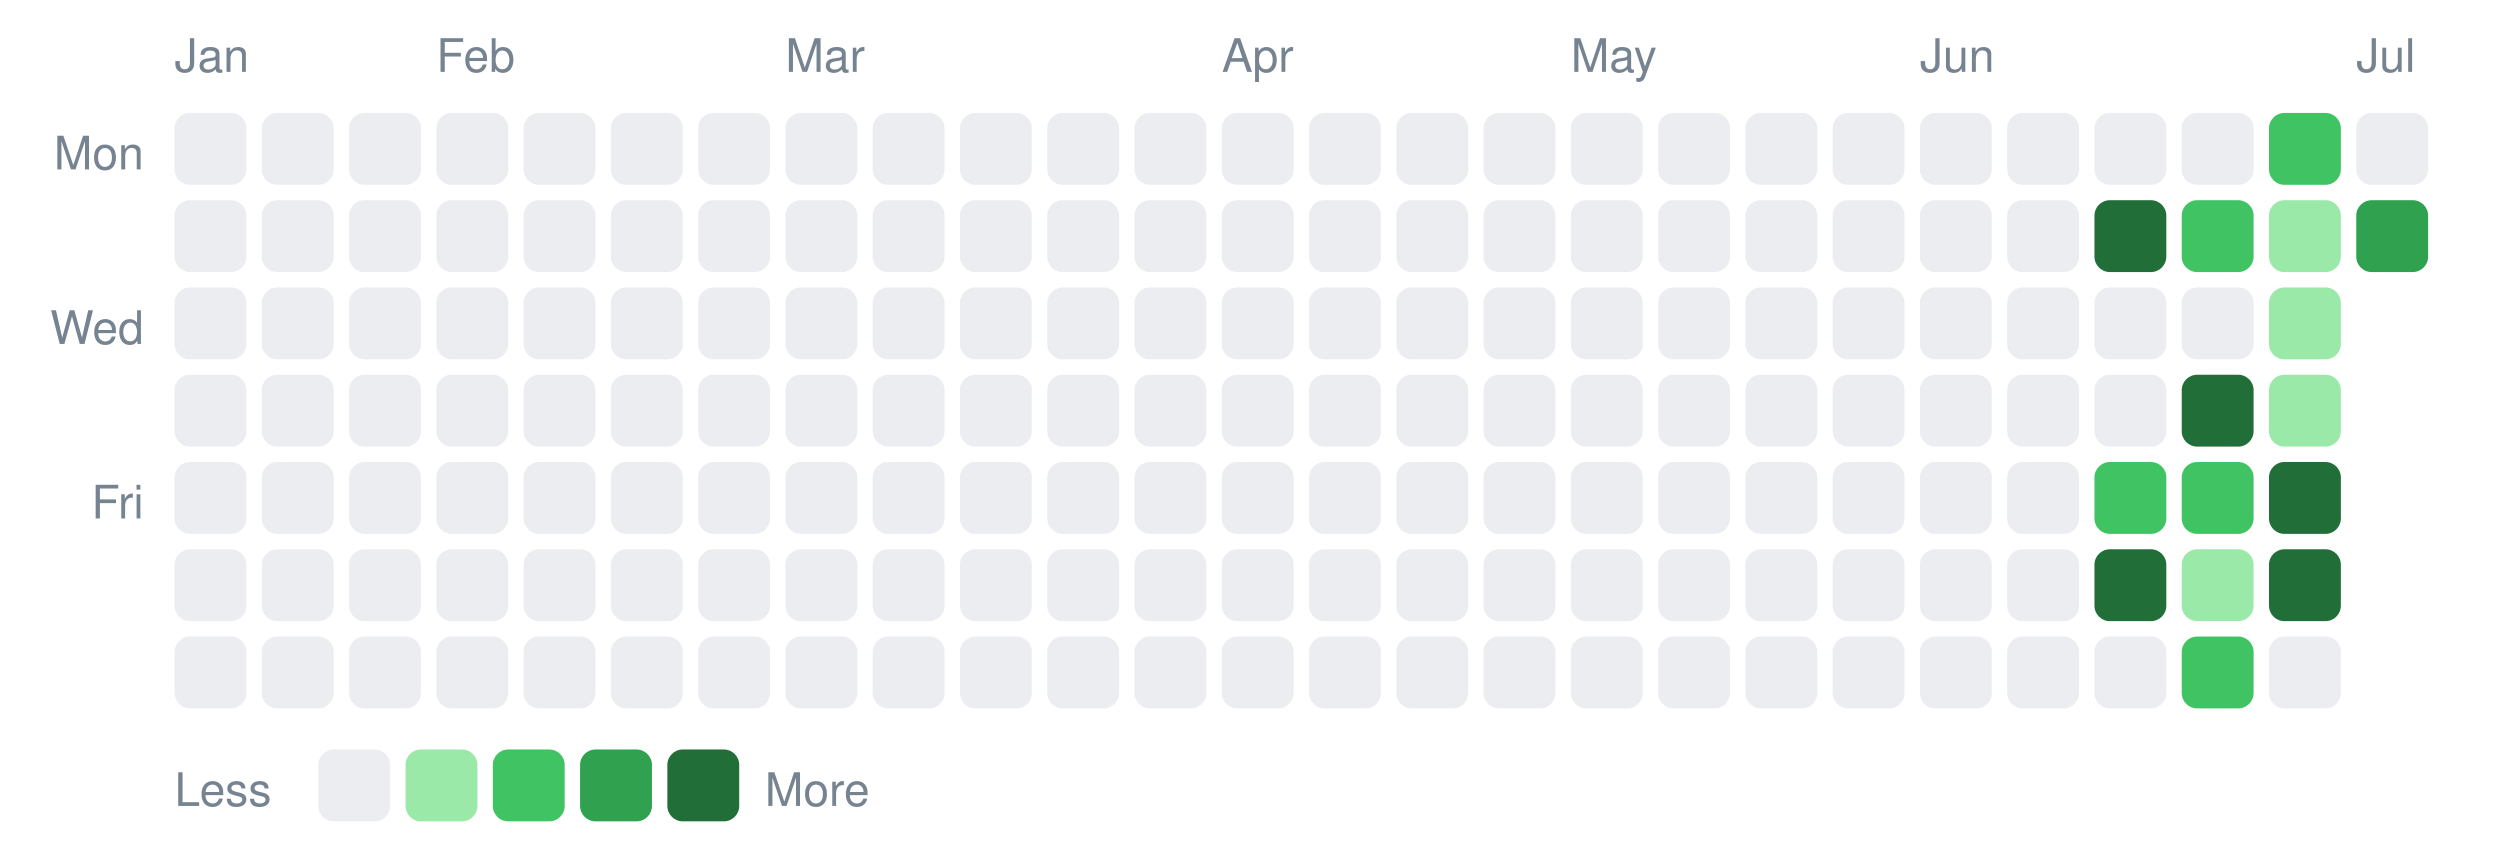
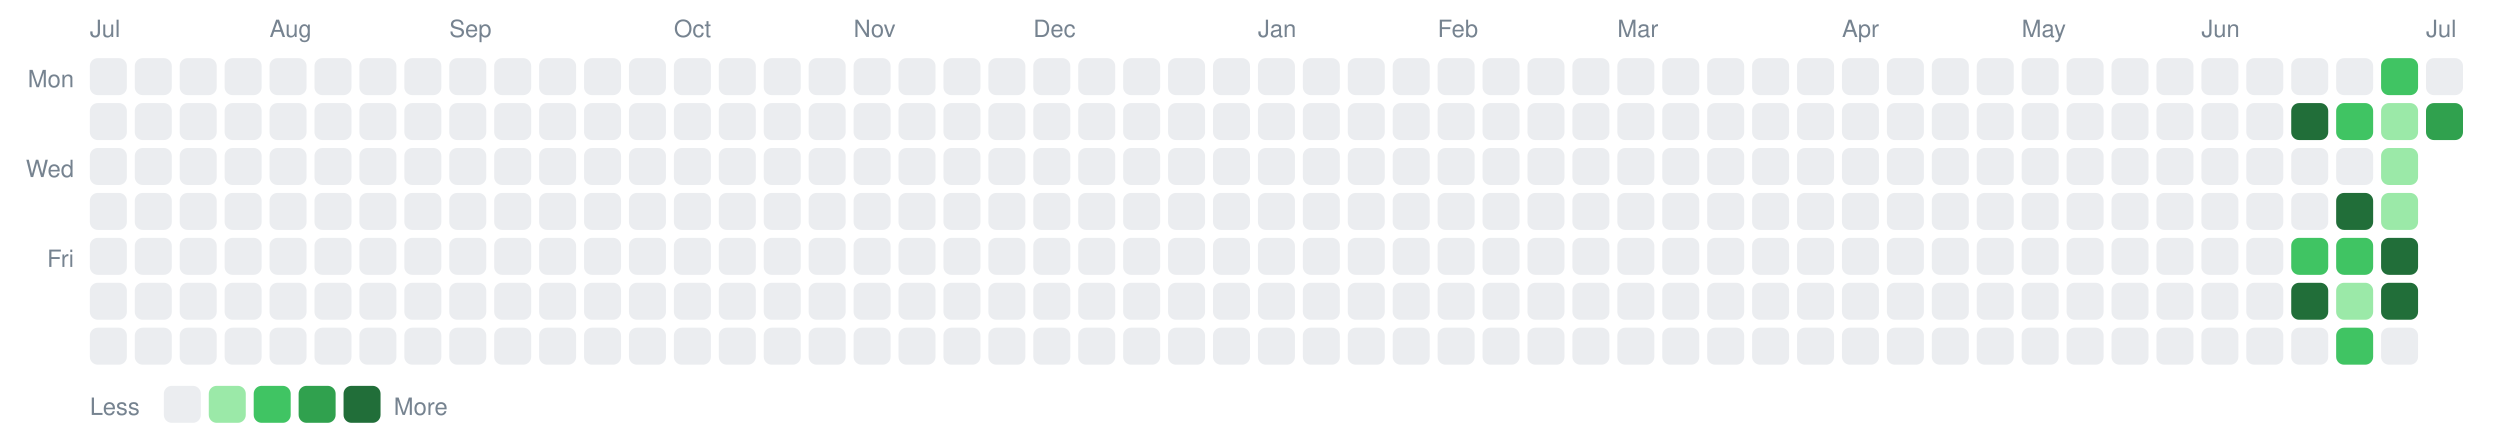
- <svg xmlns="http://www.w3.org/2000/svg" width="487" height="164" viewBox="0 0 487 164" font-family="-apple-system,Segoe UI,Helvetica,Arial,sans-serif" font-size="9">
-   <text x="34" y="14" fill="#768390">Jan</text>
-   <text x="85" y="14" fill="#768390">Feb</text>
-   <text x="153" y="14" fill="#768390">Mar</text>
-   <text x="238" y="14" fill="#768390">Apr</text>
-   <text x="306" y="14" fill="#768390">May</text>
-   <text x="374" y="14" fill="#768390">Jun</text>
-   <text x="459" y="14" fill="#768390">Jul</text>
+ <svg xmlns="http://www.w3.org/2000/svg" width="946" height="164" viewBox="0 0 946 164" font-family="-apple-system,Segoe UI,Helvetica,Arial,sans-serif" font-size="9">
+   <text x="34" y="14" fill="#768390">Jul</text>
+   <text x="102" y="14" fill="#768390">Aug</text>
+   <text x="170" y="14" fill="#768390">Sep</text>
+   <text x="255" y="14" fill="#768390">Oct</text>
+   <text x="323" y="14" fill="#768390">Nov</text>
+   <text x="391" y="14" fill="#768390">Dec</text>
+   <text x="476" y="14" fill="#768390">Jan</text>
+   <text x="544" y="14" fill="#768390">Feb</text>
+   <text x="612" y="14" fill="#768390">Mar</text>
+   <text x="697" y="14" fill="#768390">Apr</text>
+   <text x="765" y="14" fill="#768390">May</text>
+   <text x="833" y="14" fill="#768390">Jun</text>
+   <text x="918" y="14" fill="#768390">Jul</text>
  <text x="28" y="33" text-anchor="end" fill="#768390">Mon</text>
  <text x="28" y="67" text-anchor="end" fill="#768390">Wed</text>
  <text x="28" y="101" text-anchor="end" fill="#768390">Fri</text>
  <rect x="34" y="22" width="14" height="14" rx="3" ry="3" fill="#ebedf0" />
  <rect x="51" y="22" width="14" height="14" rx="3" ry="3" fill="#ebedf0" />
  <rect x="68" y="22" width="14" height="14" rx="3" ry="3" fill="#ebedf0" />
  <rect x="85" y="22" width="14" height="14" rx="3" ry="3" fill="#ebedf0" />
  <rect x="102" y="22" width="14" height="14" rx="3" ry="3" fill="#ebedf0" />
  <rect x="119" y="22" width="14" height="14" rx="3" ry="3" fill="#ebedf0" />
  <rect x="136" y="22" width="14" height="14" rx="3" ry="3" fill="#ebedf0" />
  <rect x="153" y="22" width="14" height="14" rx="3" ry="3" fill="#ebedf0" />
  <rect x="170" y="22" width="14" height="14" rx="3" ry="3" fill="#ebedf0" />
  <rect x="187" y="22" width="14" height="14" rx="3" ry="3" fill="#ebedf0" />
  <rect x="204" y="22" width="14" height="14" rx="3" ry="3" fill="#ebedf0" />
  <rect x="221" y="22" width="14" height="14" rx="3" ry="3" fill="#ebedf0" />
  <rect x="238" y="22" width="14" height="14" rx="3" ry="3" fill="#ebedf0" />
  <rect x="255" y="22" width="14" height="14" rx="3" ry="3" fill="#ebedf0" />
  <rect x="272" y="22" width="14" height="14" rx="3" ry="3" fill="#ebedf0" />
  <rect x="289" y="22" width="14" height="14" rx="3" ry="3" fill="#ebedf0" />
  <rect x="306" y="22" width="14" height="14" rx="3" ry="3" fill="#ebedf0" />
  <rect x="323" y="22" width="14" height="14" rx="3" ry="3" fill="#ebedf0" />
  <rect x="340" y="22" width="14" height="14" rx="3" ry="3" fill="#ebedf0" />
  <rect x="357" y="22" width="14" height="14" rx="3" ry="3" fill="#ebedf0" />
  <rect x="374" y="22" width="14" height="14" rx="3" ry="3" fill="#ebedf0" />
  <rect x="391" y="22" width="14" height="14" rx="3" ry="3" fill="#ebedf0" />
  <rect x="408" y="22" width="14" height="14" rx="3" ry="3" fill="#ebedf0" />
  <rect x="425" y="22" width="14" height="14" rx="3" ry="3" fill="#ebedf0" />
-   <rect x="442" y="22" width="14" height="14" rx="3" ry="3" fill="#40c463" />
+   <rect x="442" y="22" width="14" height="14" rx="3" ry="3" fill="#ebedf0" />
  <rect x="459" y="22" width="14" height="14" rx="3" ry="3" fill="#ebedf0" />
+   <rect x="476" y="22" width="14" height="14" rx="3" ry="3" fill="#ebedf0" />
+   <rect x="493" y="22" width="14" height="14" rx="3" ry="3" fill="#ebedf0" />
+   <rect x="510" y="22" width="14" height="14" rx="3" ry="3" fill="#ebedf0" />
+   <rect x="527" y="22" width="14" height="14" rx="3" ry="3" fill="#ebedf0" />
+   <rect x="544" y="22" width="14" height="14" rx="3" ry="3" fill="#ebedf0" />
+   <rect x="561" y="22" width="14" height="14" rx="3" ry="3" fill="#ebedf0" />
+   <rect x="578" y="22" width="14" height="14" rx="3" ry="3" fill="#ebedf0" />
+   <rect x="595" y="22" width="14" height="14" rx="3" ry="3" fill="#ebedf0" />
+   <rect x="612" y="22" width="14" height="14" rx="3" ry="3" fill="#ebedf0" />
+   <rect x="629" y="22" width="14" height="14" rx="3" ry="3" fill="#ebedf0" />
+   <rect x="646" y="22" width="14" height="14" rx="3" ry="3" fill="#ebedf0" />
+   <rect x="663" y="22" width="14" height="14" rx="3" ry="3" fill="#ebedf0" />
+   <rect x="680" y="22" width="14" height="14" rx="3" ry="3" fill="#ebedf0" />
+   <rect x="697" y="22" width="14" height="14" rx="3" ry="3" fill="#ebedf0" />
+   <rect x="714" y="22" width="14" height="14" rx="3" ry="3" fill="#ebedf0" />
+   <rect x="731" y="22" width="14" height="14" rx="3" ry="3" fill="#ebedf0" />
+   <rect x="748" y="22" width="14" height="14" rx="3" ry="3" fill="#ebedf0" />
+   <rect x="765" y="22" width="14" height="14" rx="3" ry="3" fill="#ebedf0" />
+   <rect x="782" y="22" width="14" height="14" rx="3" ry="3" fill="#ebedf0" />
+   <rect x="799" y="22" width="14" height="14" rx="3" ry="3" fill="#ebedf0" />
+   <rect x="816" y="22" width="14" height="14" rx="3" ry="3" fill="#ebedf0" />
+   <rect x="833" y="22" width="14" height="14" rx="3" ry="3" fill="#ebedf0" />
+   <rect x="850" y="22" width="14" height="14" rx="3" ry="3" fill="#ebedf0" />
+   <rect x="867" y="22" width="14" height="14" rx="3" ry="3" fill="#ebedf0" />
+   <rect x="884" y="22" width="14" height="14" rx="3" ry="3" fill="#ebedf0" />
+   <rect x="901" y="22" width="14" height="14" rx="3" ry="3" fill="#40c463" />
+   <rect x="918" y="22" width="14" height="14" rx="3" ry="3" fill="#ebedf0" />
  <rect x="34" y="39" width="14" height="14" rx="3" ry="3" fill="#ebedf0" />
  <rect x="51" y="39" width="14" height="14" rx="3" ry="3" fill="#ebedf0" />
  <rect x="68" y="39" width="14" height="14" rx="3" ry="3" fill="#ebedf0" />
  <rect x="85" y="39" width="14" height="14" rx="3" ry="3" fill="#ebedf0" />
  <rect x="102" y="39" width="14" height="14" rx="3" ry="3" fill="#ebedf0" />
  <rect x="119" y="39" width="14" height="14" rx="3" ry="3" fill="#ebedf0" />
  <rect x="136" y="39" width="14" height="14" rx="3" ry="3" fill="#ebedf0" />
  <rect x="153" y="39" width="14" height="14" rx="3" ry="3" fill="#ebedf0" />
  <rect x="170" y="39" width="14" height="14" rx="3" ry="3" fill="#ebedf0" />
  <rect x="187" y="39" width="14" height="14" rx="3" ry="3" fill="#ebedf0" />
  <rect x="204" y="39" width="14" height="14" rx="3" ry="3" fill="#ebedf0" />
  <rect x="221" y="39" width="14" height="14" rx="3" ry="3" fill="#ebedf0" />
  <rect x="238" y="39" width="14" height="14" rx="3" ry="3" fill="#ebedf0" />
  <rect x="255" y="39" width="14" height="14" rx="3" ry="3" fill="#ebedf0" />
  <rect x="272" y="39" width="14" height="14" rx="3" ry="3" fill="#ebedf0" />
  <rect x="289" y="39" width="14" height="14" rx="3" ry="3" fill="#ebedf0" />
  <rect x="306" y="39" width="14" height="14" rx="3" ry="3" fill="#ebedf0" />
  <rect x="323" y="39" width="14" height="14" rx="3" ry="3" fill="#ebedf0" />
  <rect x="340" y="39" width="14" height="14" rx="3" ry="3" fill="#ebedf0" />
  <rect x="357" y="39" width="14" height="14" rx="3" ry="3" fill="#ebedf0" />
  <rect x="374" y="39" width="14" height="14" rx="3" ry="3" fill="#ebedf0" />
  <rect x="391" y="39" width="14" height="14" rx="3" ry="3" fill="#ebedf0" />
-   <rect x="408" y="39" width="14" height="14" rx="3" ry="3" fill="#216e39" />
-   <rect x="425" y="39" width="14" height="14" rx="3" ry="3" fill="#40c463" />
-   <rect x="442" y="39" width="14" height="14" rx="3" ry="3" fill="#9be9a8" />
-   <rect x="459" y="39" width="14" height="14" rx="3" ry="3" fill="#30a14e" />
+   <rect x="408" y="39" width="14" height="14" rx="3" ry="3" fill="#ebedf0" />
+   <rect x="425" y="39" width="14" height="14" rx="3" ry="3" fill="#ebedf0" />
+   <rect x="442" y="39" width="14" height="14" rx="3" ry="3" fill="#ebedf0" />
+   <rect x="459" y="39" width="14" height="14" rx="3" ry="3" fill="#ebedf0" />
+   <rect x="476" y="39" width="14" height="14" rx="3" ry="3" fill="#ebedf0" />
+   <rect x="493" y="39" width="14" height="14" rx="3" ry="3" fill="#ebedf0" />
+   <rect x="510" y="39" width="14" height="14" rx="3" ry="3" fill="#ebedf0" />
+   <rect x="527" y="39" width="14" height="14" rx="3" ry="3" fill="#ebedf0" />
+   <rect x="544" y="39" width="14" height="14" rx="3" ry="3" fill="#ebedf0" />
+   <rect x="561" y="39" width="14" height="14" rx="3" ry="3" fill="#ebedf0" />
+   <rect x="578" y="39" width="14" height="14" rx="3" ry="3" fill="#ebedf0" />
+   <rect x="595" y="39" width="14" height="14" rx="3" ry="3" fill="#ebedf0" />
+   <rect x="612" y="39" width="14" height="14" rx="3" ry="3" fill="#ebedf0" />
+   <rect x="629" y="39" width="14" height="14" rx="3" ry="3" fill="#ebedf0" />
+   <rect x="646" y="39" width="14" height="14" rx="3" ry="3" fill="#ebedf0" />
+   <rect x="663" y="39" width="14" height="14" rx="3" ry="3" fill="#ebedf0" />
+   <rect x="680" y="39" width="14" height="14" rx="3" ry="3" fill="#ebedf0" />
+   <rect x="697" y="39" width="14" height="14" rx="3" ry="3" fill="#ebedf0" />
+   <rect x="714" y="39" width="14" height="14" rx="3" ry="3" fill="#ebedf0" />
+   <rect x="731" y="39" width="14" height="14" rx="3" ry="3" fill="#ebedf0" />
+   <rect x="748" y="39" width="14" height="14" rx="3" ry="3" fill="#ebedf0" />
+   <rect x="765" y="39" width="14" height="14" rx="3" ry="3" fill="#ebedf0" />
+   <rect x="782" y="39" width="14" height="14" rx="3" ry="3" fill="#ebedf0" />
+   <rect x="799" y="39" width="14" height="14" rx="3" ry="3" fill="#ebedf0" />
+   <rect x="816" y="39" width="14" height="14" rx="3" ry="3" fill="#ebedf0" />
+   <rect x="833" y="39" width="14" height="14" rx="3" ry="3" fill="#ebedf0" />
+   <rect x="850" y="39" width="14" height="14" rx="3" ry="3" fill="#ebedf0" />
+   <rect x="867" y="39" width="14" height="14" rx="3" ry="3" fill="#216e39" />
+   <rect x="884" y="39" width="14" height="14" rx="3" ry="3" fill="#40c463" />
+   <rect x="901" y="39" width="14" height="14" rx="3" ry="3" fill="#9be9a8" />
+   <rect x="918" y="39" width="14" height="14" rx="3" ry="3" fill="#30a14e" />
  <rect x="34" y="56" width="14" height="14" rx="3" ry="3" fill="#ebedf0" />
  <rect x="51" y="56" width="14" height="14" rx="3" ry="3" fill="#ebedf0" />
  <rect x="68" y="56" width="14" height="14" rx="3" ry="3" fill="#ebedf0" />
  <rect x="85" y="56" width="14" height="14" rx="3" ry="3" fill="#ebedf0" />
  <rect x="102" y="56" width="14" height="14" rx="3" ry="3" fill="#ebedf0" />
  <rect x="119" y="56" width="14" height="14" rx="3" ry="3" fill="#ebedf0" />
  <rect x="136" y="56" width="14" height="14" rx="3" ry="3" fill="#ebedf0" />
  <rect x="153" y="56" width="14" height="14" rx="3" ry="3" fill="#ebedf0" />
  <rect x="170" y="56" width="14" height="14" rx="3" ry="3" fill="#ebedf0" />
  <rect x="187" y="56" width="14" height="14" rx="3" ry="3" fill="#ebedf0" />
  <rect x="204" y="56" width="14" height="14" rx="3" ry="3" fill="#ebedf0" />
  <rect x="221" y="56" width="14" height="14" rx="3" ry="3" fill="#ebedf0" />
  <rect x="238" y="56" width="14" height="14" rx="3" ry="3" fill="#ebedf0" />
  <rect x="255" y="56" width="14" height="14" rx="3" ry="3" fill="#ebedf0" />
  <rect x="272" y="56" width="14" height="14" rx="3" ry="3" fill="#ebedf0" />
  <rect x="289" y="56" width="14" height="14" rx="3" ry="3" fill="#ebedf0" />
  <rect x="306" y="56" width="14" height="14" rx="3" ry="3" fill="#ebedf0" />
  <rect x="323" y="56" width="14" height="14" rx="3" ry="3" fill="#ebedf0" />
  <rect x="340" y="56" width="14" height="14" rx="3" ry="3" fill="#ebedf0" />
  <rect x="357" y="56" width="14" height="14" rx="3" ry="3" fill="#ebedf0" />
  <rect x="374" y="56" width="14" height="14" rx="3" ry="3" fill="#ebedf0" />
  <rect x="391" y="56" width="14" height="14" rx="3" ry="3" fill="#ebedf0" />
  <rect x="408" y="56" width="14" height="14" rx="3" ry="3" fill="#ebedf0" />
  <rect x="425" y="56" width="14" height="14" rx="3" ry="3" fill="#ebedf0" />
-   <rect x="442" y="56" width="14" height="14" rx="3" ry="3" fill="#9be9a8" />
+   <rect x="442" y="56" width="14" height="14" rx="3" ry="3" fill="#ebedf0" />
+   <rect x="459" y="56" width="14" height="14" rx="3" ry="3" fill="#ebedf0" />
+   <rect x="476" y="56" width="14" height="14" rx="3" ry="3" fill="#ebedf0" />
+   <rect x="493" y="56" width="14" height="14" rx="3" ry="3" fill="#ebedf0" />
+   <rect x="510" y="56" width="14" height="14" rx="3" ry="3" fill="#ebedf0" />
+   <rect x="527" y="56" width="14" height="14" rx="3" ry="3" fill="#ebedf0" />
+   <rect x="544" y="56" width="14" height="14" rx="3" ry="3" fill="#ebedf0" />
+   <rect x="561" y="56" width="14" height="14" rx="3" ry="3" fill="#ebedf0" />
+   <rect x="578" y="56" width="14" height="14" rx="3" ry="3" fill="#ebedf0" />
+   <rect x="595" y="56" width="14" height="14" rx="3" ry="3" fill="#ebedf0" />
+   <rect x="612" y="56" width="14" height="14" rx="3" ry="3" fill="#ebedf0" />
+   <rect x="629" y="56" width="14" height="14" rx="3" ry="3" fill="#ebedf0" />
+   <rect x="646" y="56" width="14" height="14" rx="3" ry="3" fill="#ebedf0" />
+   <rect x="663" y="56" width="14" height="14" rx="3" ry="3" fill="#ebedf0" />
+   <rect x="680" y="56" width="14" height="14" rx="3" ry="3" fill="#ebedf0" />
+   <rect x="697" y="56" width="14" height="14" rx="3" ry="3" fill="#ebedf0" />
+   <rect x="714" y="56" width="14" height="14" rx="3" ry="3" fill="#ebedf0" />
+   <rect x="731" y="56" width="14" height="14" rx="3" ry="3" fill="#ebedf0" />
+   <rect x="748" y="56" width="14" height="14" rx="3" ry="3" fill="#ebedf0" />
+   <rect x="765" y="56" width="14" height="14" rx="3" ry="3" fill="#ebedf0" />
+   <rect x="782" y="56" width="14" height="14" rx="3" ry="3" fill="#ebedf0" />
+   <rect x="799" y="56" width="14" height="14" rx="3" ry="3" fill="#ebedf0" />
+   <rect x="816" y="56" width="14" height="14" rx="3" ry="3" fill="#ebedf0" />
+   <rect x="833" y="56" width="14" height="14" rx="3" ry="3" fill="#ebedf0" />
+   <rect x="850" y="56" width="14" height="14" rx="3" ry="3" fill="#ebedf0" />
+   <rect x="867" y="56" width="14" height="14" rx="3" ry="3" fill="#ebedf0" />
+   <rect x="884" y="56" width="14" height="14" rx="3" ry="3" fill="#ebedf0" />
+   <rect x="901" y="56" width="14" height="14" rx="3" ry="3" fill="#9be9a8" />
  <rect x="34" y="73" width="14" height="14" rx="3" ry="3" fill="#ebedf0" />
  <rect x="51" y="73" width="14" height="14" rx="3" ry="3" fill="#ebedf0" />
  <rect x="68" y="73" width="14" height="14" rx="3" ry="3" fill="#ebedf0" />
  <rect x="85" y="73" width="14" height="14" rx="3" ry="3" fill="#ebedf0" />
  <rect x="102" y="73" width="14" height="14" rx="3" ry="3" fill="#ebedf0" />
  <rect x="119" y="73" width="14" height="14" rx="3" ry="3" fill="#ebedf0" />
  <rect x="136" y="73" width="14" height="14" rx="3" ry="3" fill="#ebedf0" />
  <rect x="153" y="73" width="14" height="14" rx="3" ry="3" fill="#ebedf0" />
  <rect x="170" y="73" width="14" height="14" rx="3" ry="3" fill="#ebedf0" />
  <rect x="187" y="73" width="14" height="14" rx="3" ry="3" fill="#ebedf0" />
  <rect x="204" y="73" width="14" height="14" rx="3" ry="3" fill="#ebedf0" />
  <rect x="221" y="73" width="14" height="14" rx="3" ry="3" fill="#ebedf0" />
  <rect x="238" y="73" width="14" height="14" rx="3" ry="3" fill="#ebedf0" />
  <rect x="255" y="73" width="14" height="14" rx="3" ry="3" fill="#ebedf0" />
  <rect x="272" y="73" width="14" height="14" rx="3" ry="3" fill="#ebedf0" />
  <rect x="289" y="73" width="14" height="14" rx="3" ry="3" fill="#ebedf0" />
  <rect x="306" y="73" width="14" height="14" rx="3" ry="3" fill="#ebedf0" />
  <rect x="323" y="73" width="14" height="14" rx="3" ry="3" fill="#ebedf0" />
  <rect x="340" y="73" width="14" height="14" rx="3" ry="3" fill="#ebedf0" />
  <rect x="357" y="73" width="14" height="14" rx="3" ry="3" fill="#ebedf0" />
  <rect x="374" y="73" width="14" height="14" rx="3" ry="3" fill="#ebedf0" />
  <rect x="391" y="73" width="14" height="14" rx="3" ry="3" fill="#ebedf0" />
  <rect x="408" y="73" width="14" height="14" rx="3" ry="3" fill="#ebedf0" />
-   <rect x="425" y="73" width="14" height="14" rx="3" ry="3" fill="#216e39" />
-   <rect x="442" y="73" width="14" height="14" rx="3" ry="3" fill="#9be9a8" />
+   <rect x="425" y="73" width="14" height="14" rx="3" ry="3" fill="#ebedf0" />
+   <rect x="442" y="73" width="14" height="14" rx="3" ry="3" fill="#ebedf0" />
+   <rect x="459" y="73" width="14" height="14" rx="3" ry="3" fill="#ebedf0" />
+   <rect x="476" y="73" width="14" height="14" rx="3" ry="3" fill="#ebedf0" />
+   <rect x="493" y="73" width="14" height="14" rx="3" ry="3" fill="#ebedf0" />
+   <rect x="510" y="73" width="14" height="14" rx="3" ry="3" fill="#ebedf0" />
+   <rect x="527" y="73" width="14" height="14" rx="3" ry="3" fill="#ebedf0" />
+   <rect x="544" y="73" width="14" height="14" rx="3" ry="3" fill="#ebedf0" />
+   <rect x="561" y="73" width="14" height="14" rx="3" ry="3" fill="#ebedf0" />
+   <rect x="578" y="73" width="14" height="14" rx="3" ry="3" fill="#ebedf0" />
+   <rect x="595" y="73" width="14" height="14" rx="3" ry="3" fill="#ebedf0" />
+   <rect x="612" y="73" width="14" height="14" rx="3" ry="3" fill="#ebedf0" />
+   <rect x="629" y="73" width="14" height="14" rx="3" ry="3" fill="#ebedf0" />
+   <rect x="646" y="73" width="14" height="14" rx="3" ry="3" fill="#ebedf0" />
+   <rect x="663" y="73" width="14" height="14" rx="3" ry="3" fill="#ebedf0" />
+   <rect x="680" y="73" width="14" height="14" rx="3" ry="3" fill="#ebedf0" />
+   <rect x="697" y="73" width="14" height="14" rx="3" ry="3" fill="#ebedf0" />
+   <rect x="714" y="73" width="14" height="14" rx="3" ry="3" fill="#ebedf0" />
+   <rect x="731" y="73" width="14" height="14" rx="3" ry="3" fill="#ebedf0" />
+   <rect x="748" y="73" width="14" height="14" rx="3" ry="3" fill="#ebedf0" />
+   <rect x="765" y="73" width="14" height="14" rx="3" ry="3" fill="#ebedf0" />
+   <rect x="782" y="73" width="14" height="14" rx="3" ry="3" fill="#ebedf0" />
+   <rect x="799" y="73" width="14" height="14" rx="3" ry="3" fill="#ebedf0" />
+   <rect x="816" y="73" width="14" height="14" rx="3" ry="3" fill="#ebedf0" />
+   <rect x="833" y="73" width="14" height="14" rx="3" ry="3" fill="#ebedf0" />
+   <rect x="850" y="73" width="14" height="14" rx="3" ry="3" fill="#ebedf0" />
+   <rect x="867" y="73" width="14" height="14" rx="3" ry="3" fill="#ebedf0" />
+   <rect x="884" y="73" width="14" height="14" rx="3" ry="3" fill="#216e39" />
+   <rect x="901" y="73" width="14" height="14" rx="3" ry="3" fill="#9be9a8" />
  <rect x="34" y="90" width="14" height="14" rx="3" ry="3" fill="#ebedf0" />
  <rect x="51" y="90" width="14" height="14" rx="3" ry="3" fill="#ebedf0" />
  <rect x="68" y="90" width="14" height="14" rx="3" ry="3" fill="#ebedf0" />
  <rect x="85" y="90" width="14" height="14" rx="3" ry="3" fill="#ebedf0" />
  <rect x="102" y="90" width="14" height="14" rx="3" ry="3" fill="#ebedf0" />
  <rect x="119" y="90" width="14" height="14" rx="3" ry="3" fill="#ebedf0" />
  <rect x="136" y="90" width="14" height="14" rx="3" ry="3" fill="#ebedf0" />
  <rect x="153" y="90" width="14" height="14" rx="3" ry="3" fill="#ebedf0" />
  <rect x="170" y="90" width="14" height="14" rx="3" ry="3" fill="#ebedf0" />
  <rect x="187" y="90" width="14" height="14" rx="3" ry="3" fill="#ebedf0" />
  <rect x="204" y="90" width="14" height="14" rx="3" ry="3" fill="#ebedf0" />
  <rect x="221" y="90" width="14" height="14" rx="3" ry="3" fill="#ebedf0" />
  <rect x="238" y="90" width="14" height="14" rx="3" ry="3" fill="#ebedf0" />
  <rect x="255" y="90" width="14" height="14" rx="3" ry="3" fill="#ebedf0" />
  <rect x="272" y="90" width="14" height="14" rx="3" ry="3" fill="#ebedf0" />
  <rect x="289" y="90" width="14" height="14" rx="3" ry="3" fill="#ebedf0" />
  <rect x="306" y="90" width="14" height="14" rx="3" ry="3" fill="#ebedf0" />
  <rect x="323" y="90" width="14" height="14" rx="3" ry="3" fill="#ebedf0" />
  <rect x="340" y="90" width="14" height="14" rx="3" ry="3" fill="#ebedf0" />
  <rect x="357" y="90" width="14" height="14" rx="3" ry="3" fill="#ebedf0" />
  <rect x="374" y="90" width="14" height="14" rx="3" ry="3" fill="#ebedf0" />
  <rect x="391" y="90" width="14" height="14" rx="3" ry="3" fill="#ebedf0" />
-   <rect x="408" y="90" width="14" height="14" rx="3" ry="3" fill="#40c463" />
-   <rect x="425" y="90" width="14" height="14" rx="3" ry="3" fill="#40c463" />
-   <rect x="442" y="90" width="14" height="14" rx="3" ry="3" fill="#216e39" />
+   <rect x="408" y="90" width="14" height="14" rx="3" ry="3" fill="#ebedf0" />
+   <rect x="425" y="90" width="14" height="14" rx="3" ry="3" fill="#ebedf0" />
+   <rect x="442" y="90" width="14" height="14" rx="3" ry="3" fill="#ebedf0" />
+   <rect x="459" y="90" width="14" height="14" rx="3" ry="3" fill="#ebedf0" />
+   <rect x="476" y="90" width="14" height="14" rx="3" ry="3" fill="#ebedf0" />
+   <rect x="493" y="90" width="14" height="14" rx="3" ry="3" fill="#ebedf0" />
+   <rect x="510" y="90" width="14" height="14" rx="3" ry="3" fill="#ebedf0" />
+   <rect x="527" y="90" width="14" height="14" rx="3" ry="3" fill="#ebedf0" />
+   <rect x="544" y="90" width="14" height="14" rx="3" ry="3" fill="#ebedf0" />
+   <rect x="561" y="90" width="14" height="14" rx="3" ry="3" fill="#ebedf0" />
+   <rect x="578" y="90" width="14" height="14" rx="3" ry="3" fill="#ebedf0" />
+   <rect x="595" y="90" width="14" height="14" rx="3" ry="3" fill="#ebedf0" />
+   <rect x="612" y="90" width="14" height="14" rx="3" ry="3" fill="#ebedf0" />
+   <rect x="629" y="90" width="14" height="14" rx="3" ry="3" fill="#ebedf0" />
+   <rect x="646" y="90" width="14" height="14" rx="3" ry="3" fill="#ebedf0" />
+   <rect x="663" y="90" width="14" height="14" rx="3" ry="3" fill="#ebedf0" />
+   <rect x="680" y="90" width="14" height="14" rx="3" ry="3" fill="#ebedf0" />
+   <rect x="697" y="90" width="14" height="14" rx="3" ry="3" fill="#ebedf0" />
+   <rect x="714" y="90" width="14" height="14" rx="3" ry="3" fill="#ebedf0" />
+   <rect x="731" y="90" width="14" height="14" rx="3" ry="3" fill="#ebedf0" />
+   <rect x="748" y="90" width="14" height="14" rx="3" ry="3" fill="#ebedf0" />
+   <rect x="765" y="90" width="14" height="14" rx="3" ry="3" fill="#ebedf0" />
+   <rect x="782" y="90" width="14" height="14" rx="3" ry="3" fill="#ebedf0" />
+   <rect x="799" y="90" width="14" height="14" rx="3" ry="3" fill="#ebedf0" />
+   <rect x="816" y="90" width="14" height="14" rx="3" ry="3" fill="#ebedf0" />
+   <rect x="833" y="90" width="14" height="14" rx="3" ry="3" fill="#ebedf0" />
+   <rect x="850" y="90" width="14" height="14" rx="3" ry="3" fill="#ebedf0" />
+   <rect x="867" y="90" width="14" height="14" rx="3" ry="3" fill="#40c463" />
+   <rect x="884" y="90" width="14" height="14" rx="3" ry="3" fill="#40c463" />
+   <rect x="901" y="90" width="14" height="14" rx="3" ry="3" fill="#216e39" />
  <rect x="34" y="107" width="14" height="14" rx="3" ry="3" fill="#ebedf0" />
  <rect x="51" y="107" width="14" height="14" rx="3" ry="3" fill="#ebedf0" />
  <rect x="68" y="107" width="14" height="14" rx="3" ry="3" fill="#ebedf0" />
  <rect x="85" y="107" width="14" height="14" rx="3" ry="3" fill="#ebedf0" />
  <rect x="102" y="107" width="14" height="14" rx="3" ry="3" fill="#ebedf0" />
  <rect x="119" y="107" width="14" height="14" rx="3" ry="3" fill="#ebedf0" />
  <rect x="136" y="107" width="14" height="14" rx="3" ry="3" fill="#ebedf0" />
  <rect x="153" y="107" width="14" height="14" rx="3" ry="3" fill="#ebedf0" />
  <rect x="170" y="107" width="14" height="14" rx="3" ry="3" fill="#ebedf0" />
  <rect x="187" y="107" width="14" height="14" rx="3" ry="3" fill="#ebedf0" />
  <rect x="204" y="107" width="14" height="14" rx="3" ry="3" fill="#ebedf0" />
  <rect x="221" y="107" width="14" height="14" rx="3" ry="3" fill="#ebedf0" />
  <rect x="238" y="107" width="14" height="14" rx="3" ry="3" fill="#ebedf0" />
  <rect x="255" y="107" width="14" height="14" rx="3" ry="3" fill="#ebedf0" />
  <rect x="272" y="107" width="14" height="14" rx="3" ry="3" fill="#ebedf0" />
  <rect x="289" y="107" width="14" height="14" rx="3" ry="3" fill="#ebedf0" />
  <rect x="306" y="107" width="14" height="14" rx="3" ry="3" fill="#ebedf0" />
  <rect x="323" y="107" width="14" height="14" rx="3" ry="3" fill="#ebedf0" />
  <rect x="340" y="107" width="14" height="14" rx="3" ry="3" fill="#ebedf0" />
  <rect x="357" y="107" width="14" height="14" rx="3" ry="3" fill="#ebedf0" />
  <rect x="374" y="107" width="14" height="14" rx="3" ry="3" fill="#ebedf0" />
  <rect x="391" y="107" width="14" height="14" rx="3" ry="3" fill="#ebedf0" />
-   <rect x="408" y="107" width="14" height="14" rx="3" ry="3" fill="#216e39" />
-   <rect x="425" y="107" width="14" height="14" rx="3" ry="3" fill="#9be9a8" />
-   <rect x="442" y="107" width="14" height="14" rx="3" ry="3" fill="#216e39" />
+   <rect x="408" y="107" width="14" height="14" rx="3" ry="3" fill="#ebedf0" />
+   <rect x="425" y="107" width="14" height="14" rx="3" ry="3" fill="#ebedf0" />
+   <rect x="442" y="107" width="14" height="14" rx="3" ry="3" fill="#ebedf0" />
+   <rect x="459" y="107" width="14" height="14" rx="3" ry="3" fill="#ebedf0" />
+   <rect x="476" y="107" width="14" height="14" rx="3" ry="3" fill="#ebedf0" />
+   <rect x="493" y="107" width="14" height="14" rx="3" ry="3" fill="#ebedf0" />
+   <rect x="510" y="107" width="14" height="14" rx="3" ry="3" fill="#ebedf0" />
+   <rect x="527" y="107" width="14" height="14" rx="3" ry="3" fill="#ebedf0" />
+   <rect x="544" y="107" width="14" height="14" rx="3" ry="3" fill="#ebedf0" />
+   <rect x="561" y="107" width="14" height="14" rx="3" ry="3" fill="#ebedf0" />
+   <rect x="578" y="107" width="14" height="14" rx="3" ry="3" fill="#ebedf0" />
+   <rect x="595" y="107" width="14" height="14" rx="3" ry="3" fill="#ebedf0" />
+   <rect x="612" y="107" width="14" height="14" rx="3" ry="3" fill="#ebedf0" />
+   <rect x="629" y="107" width="14" height="14" rx="3" ry="3" fill="#ebedf0" />
+   <rect x="646" y="107" width="14" height="14" rx="3" ry="3" fill="#ebedf0" />
+   <rect x="663" y="107" width="14" height="14" rx="3" ry="3" fill="#ebedf0" />
+   <rect x="680" y="107" width="14" height="14" rx="3" ry="3" fill="#ebedf0" />
+   <rect x="697" y="107" width="14" height="14" rx="3" ry="3" fill="#ebedf0" />
+   <rect x="714" y="107" width="14" height="14" rx="3" ry="3" fill="#ebedf0" />
+   <rect x="731" y="107" width="14" height="14" rx="3" ry="3" fill="#ebedf0" />
+   <rect x="748" y="107" width="14" height="14" rx="3" ry="3" fill="#ebedf0" />
+   <rect x="765" y="107" width="14" height="14" rx="3" ry="3" fill="#ebedf0" />
+   <rect x="782" y="107" width="14" height="14" rx="3" ry="3" fill="#ebedf0" />
+   <rect x="799" y="107" width="14" height="14" rx="3" ry="3" fill="#ebedf0" />
+   <rect x="816" y="107" width="14" height="14" rx="3" ry="3" fill="#ebedf0" />
+   <rect x="833" y="107" width="14" height="14" rx="3" ry="3" fill="#ebedf0" />
+   <rect x="850" y="107" width="14" height="14" rx="3" ry="3" fill="#ebedf0" />
+   <rect x="867" y="107" width="14" height="14" rx="3" ry="3" fill="#216e39" />
+   <rect x="884" y="107" width="14" height="14" rx="3" ry="3" fill="#9be9a8" />
+   <rect x="901" y="107" width="14" height="14" rx="3" ry="3" fill="#216e39" />
  <rect x="34" y="124" width="14" height="14" rx="3" ry="3" fill="#ebedf0" />
  <rect x="51" y="124" width="14" height="14" rx="3" ry="3" fill="#ebedf0" />
  <rect x="68" y="124" width="14" height="14" rx="3" ry="3" fill="#ebedf0" />
  <rect x="85" y="124" width="14" height="14" rx="3" ry="3" fill="#ebedf0" />
  <rect x="102" y="124" width="14" height="14" rx="3" ry="3" fill="#ebedf0" />
  <rect x="119" y="124" width="14" height="14" rx="3" ry="3" fill="#ebedf0" />
  <rect x="136" y="124" width="14" height="14" rx="3" ry="3" fill="#ebedf0" />
  <rect x="153" y="124" width="14" height="14" rx="3" ry="3" fill="#ebedf0" />
  <rect x="170" y="124" width="14" height="14" rx="3" ry="3" fill="#ebedf0" />
  <rect x="187" y="124" width="14" height="14" rx="3" ry="3" fill="#ebedf0" />
  <rect x="204" y="124" width="14" height="14" rx="3" ry="3" fill="#ebedf0" />
  <rect x="221" y="124" width="14" height="14" rx="3" ry="3" fill="#ebedf0" />
  <rect x="238" y="124" width="14" height="14" rx="3" ry="3" fill="#ebedf0" />
  <rect x="255" y="124" width="14" height="14" rx="3" ry="3" fill="#ebedf0" />
  <rect x="272" y="124" width="14" height="14" rx="3" ry="3" fill="#ebedf0" />
  <rect x="289" y="124" width="14" height="14" rx="3" ry="3" fill="#ebedf0" />
  <rect x="306" y="124" width="14" height="14" rx="3" ry="3" fill="#ebedf0" />
  <rect x="323" y="124" width="14" height="14" rx="3" ry="3" fill="#ebedf0" />
  <rect x="340" y="124" width="14" height="14" rx="3" ry="3" fill="#ebedf0" />
  <rect x="357" y="124" width="14" height="14" rx="3" ry="3" fill="#ebedf0" />
  <rect x="374" y="124" width="14" height="14" rx="3" ry="3" fill="#ebedf0" />
  <rect x="391" y="124" width="14" height="14" rx="3" ry="3" fill="#ebedf0" />
  <rect x="408" y="124" width="14" height="14" rx="3" ry="3" fill="#ebedf0" />
-   <rect x="425" y="124" width="14" height="14" rx="3" ry="3" fill="#40c463" />
+   <rect x="425" y="124" width="14" height="14" rx="3" ry="3" fill="#ebedf0" />
  <rect x="442" y="124" width="14" height="14" rx="3" ry="3" fill="#ebedf0" />
+   <rect x="459" y="124" width="14" height="14" rx="3" ry="3" fill="#ebedf0" />
+   <rect x="476" y="124" width="14" height="14" rx="3" ry="3" fill="#ebedf0" />
+   <rect x="493" y="124" width="14" height="14" rx="3" ry="3" fill="#ebedf0" />
+   <rect x="510" y="124" width="14" height="14" rx="3" ry="3" fill="#ebedf0" />
+   <rect x="527" y="124" width="14" height="14" rx="3" ry="3" fill="#ebedf0" />
+   <rect x="544" y="124" width="14" height="14" rx="3" ry="3" fill="#ebedf0" />
+   <rect x="561" y="124" width="14" height="14" rx="3" ry="3" fill="#ebedf0" />
+   <rect x="578" y="124" width="14" height="14" rx="3" ry="3" fill="#ebedf0" />
+   <rect x="595" y="124" width="14" height="14" rx="3" ry="3" fill="#ebedf0" />
+   <rect x="612" y="124" width="14" height="14" rx="3" ry="3" fill="#ebedf0" />
+   <rect x="629" y="124" width="14" height="14" rx="3" ry="3" fill="#ebedf0" />
+   <rect x="646" y="124" width="14" height="14" rx="3" ry="3" fill="#ebedf0" />
+   <rect x="663" y="124" width="14" height="14" rx="3" ry="3" fill="#ebedf0" />
+   <rect x="680" y="124" width="14" height="14" rx="3" ry="3" fill="#ebedf0" />
+   <rect x="697" y="124" width="14" height="14" rx="3" ry="3" fill="#ebedf0" />
+   <rect x="714" y="124" width="14" height="14" rx="3" ry="3" fill="#ebedf0" />
+   <rect x="731" y="124" width="14" height="14" rx="3" ry="3" fill="#ebedf0" />
+   <rect x="748" y="124" width="14" height="14" rx="3" ry="3" fill="#ebedf0" />
+   <rect x="765" y="124" width="14" height="14" rx="3" ry="3" fill="#ebedf0" />
+   <rect x="782" y="124" width="14" height="14" rx="3" ry="3" fill="#ebedf0" />
+   <rect x="799" y="124" width="14" height="14" rx="3" ry="3" fill="#ebedf0" />
+   <rect x="816" y="124" width="14" height="14" rx="3" ry="3" fill="#ebedf0" />
+   <rect x="833" y="124" width="14" height="14" rx="3" ry="3" fill="#ebedf0" />
+   <rect x="850" y="124" width="14" height="14" rx="3" ry="3" fill="#ebedf0" />
+   <rect x="867" y="124" width="14" height="14" rx="3" ry="3" fill="#ebedf0" />
+   <rect x="884" y="124" width="14" height="14" rx="3" ry="3" fill="#40c463" />
+   <rect x="901" y="124" width="14" height="14" rx="3" ry="3" fill="#ebedf0" />
  <text x="34" y="157" fill="#768390">Less</text>
  <rect x="62" y="146" width="14" height="14" rx="3" ry="3" fill="#ebedf0" />
  <rect x="79" y="146" width="14" height="14" rx="3" ry="3" fill="#9be9a8" />
  <rect x="96" y="146" width="14" height="14" rx="3" ry="3" fill="#40c463" />
  <rect x="113" y="146" width="14" height="14" rx="3" ry="3" fill="#30a14e" />
  <rect x="130" y="146" width="14" height="14" rx="3" ry="3" fill="#216e39" />
  <text x="149" y="157" fill="#768390">More</text>
</svg>
